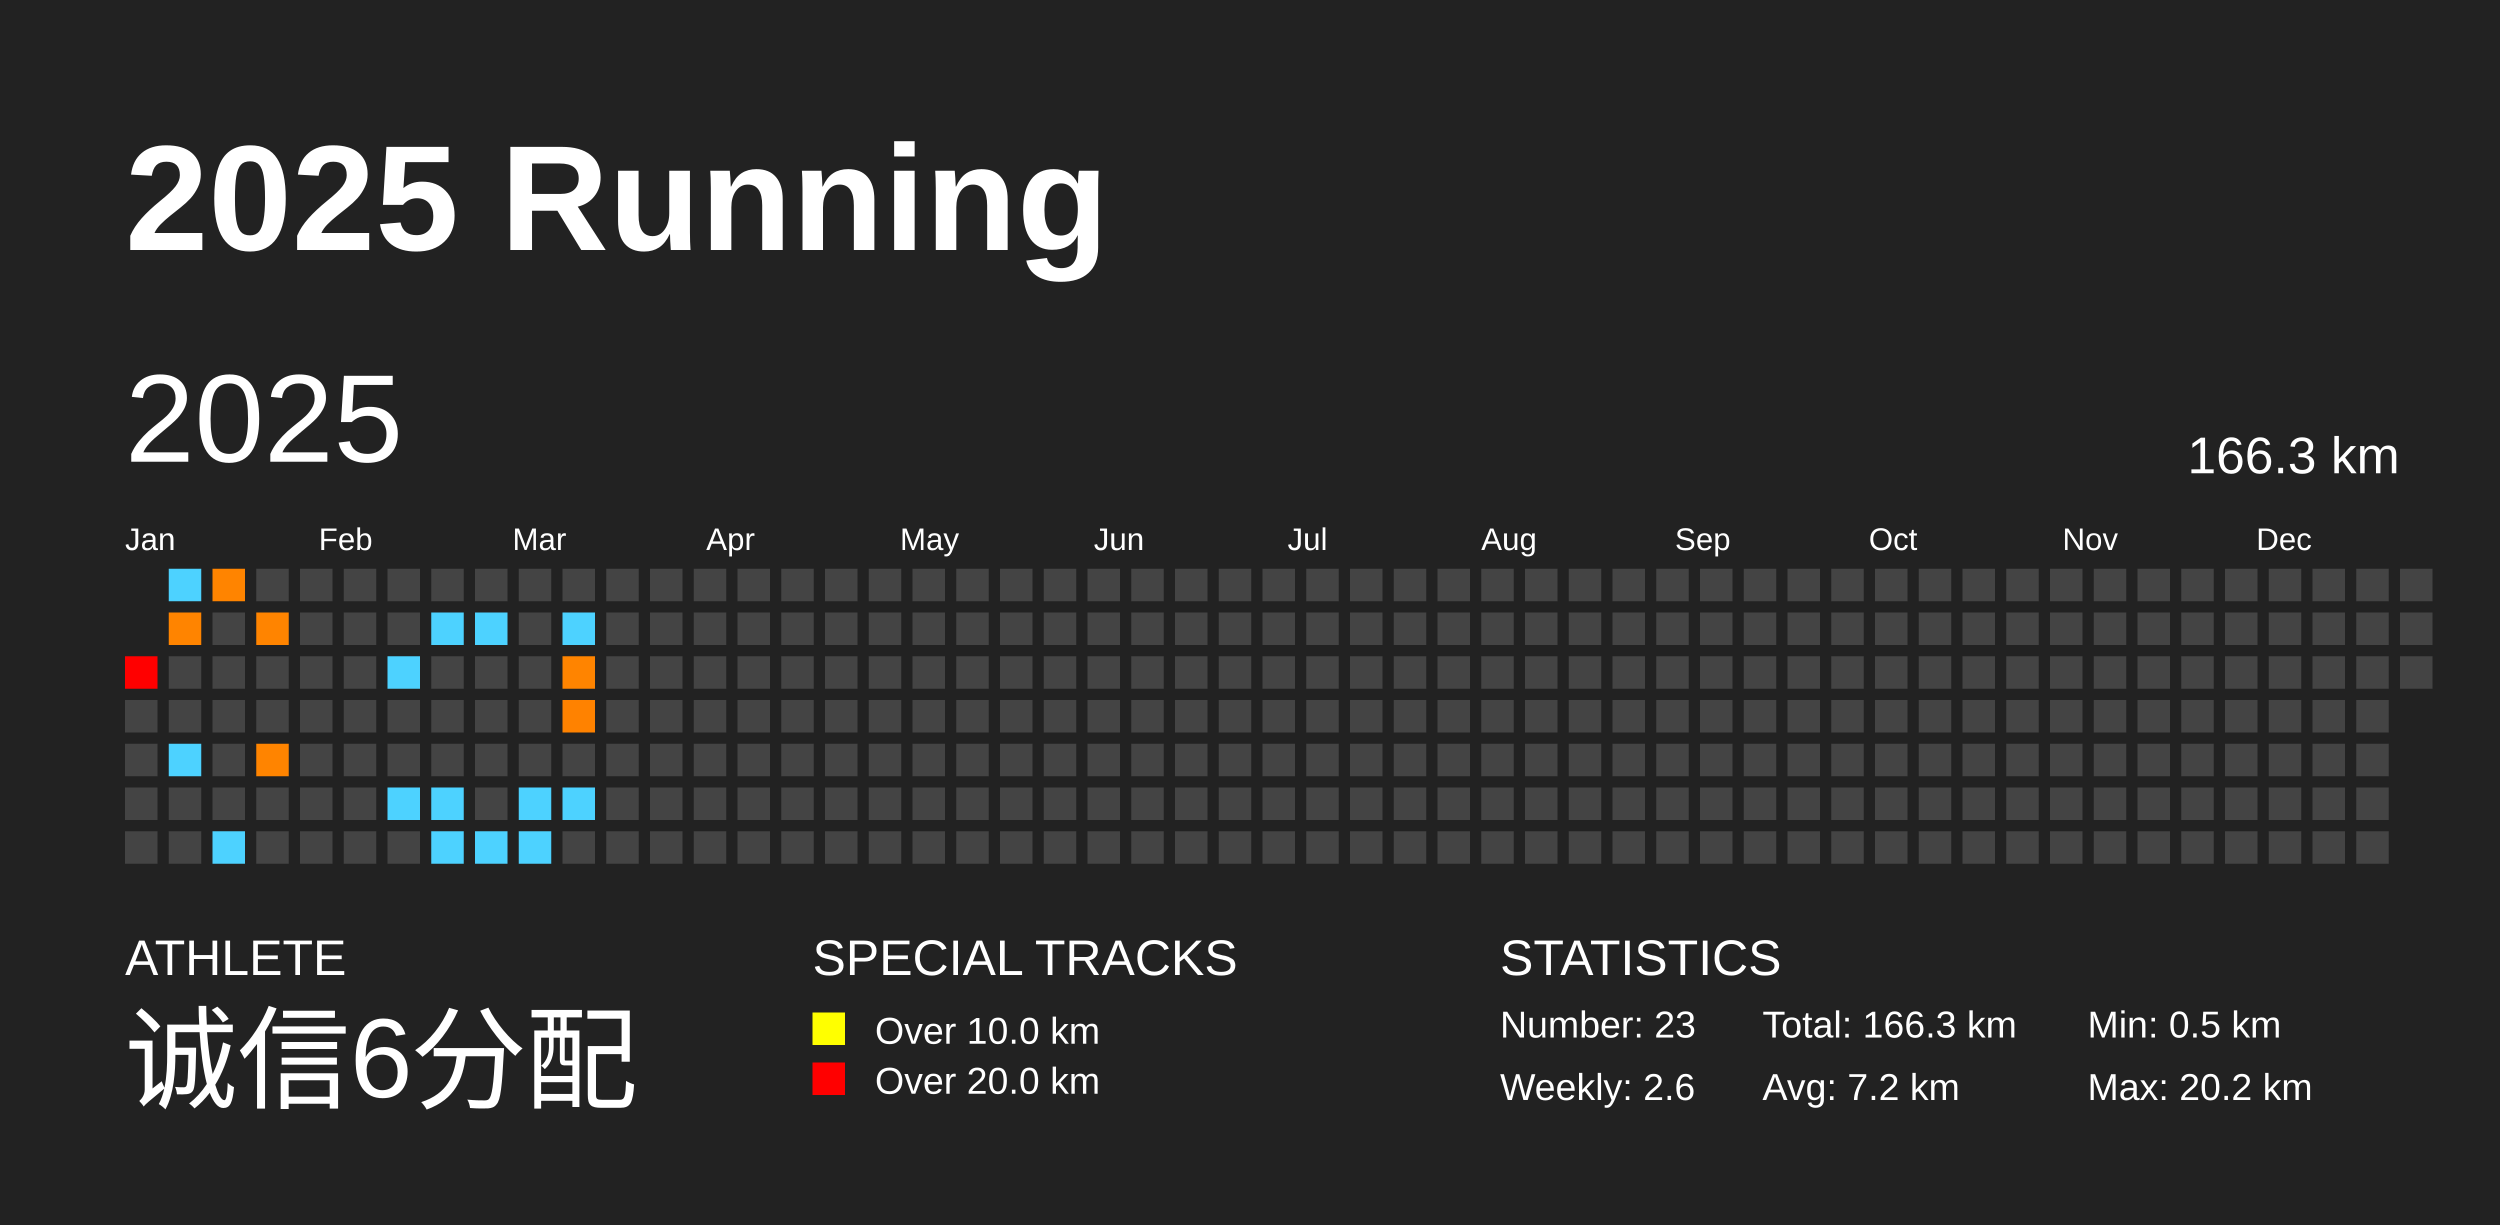
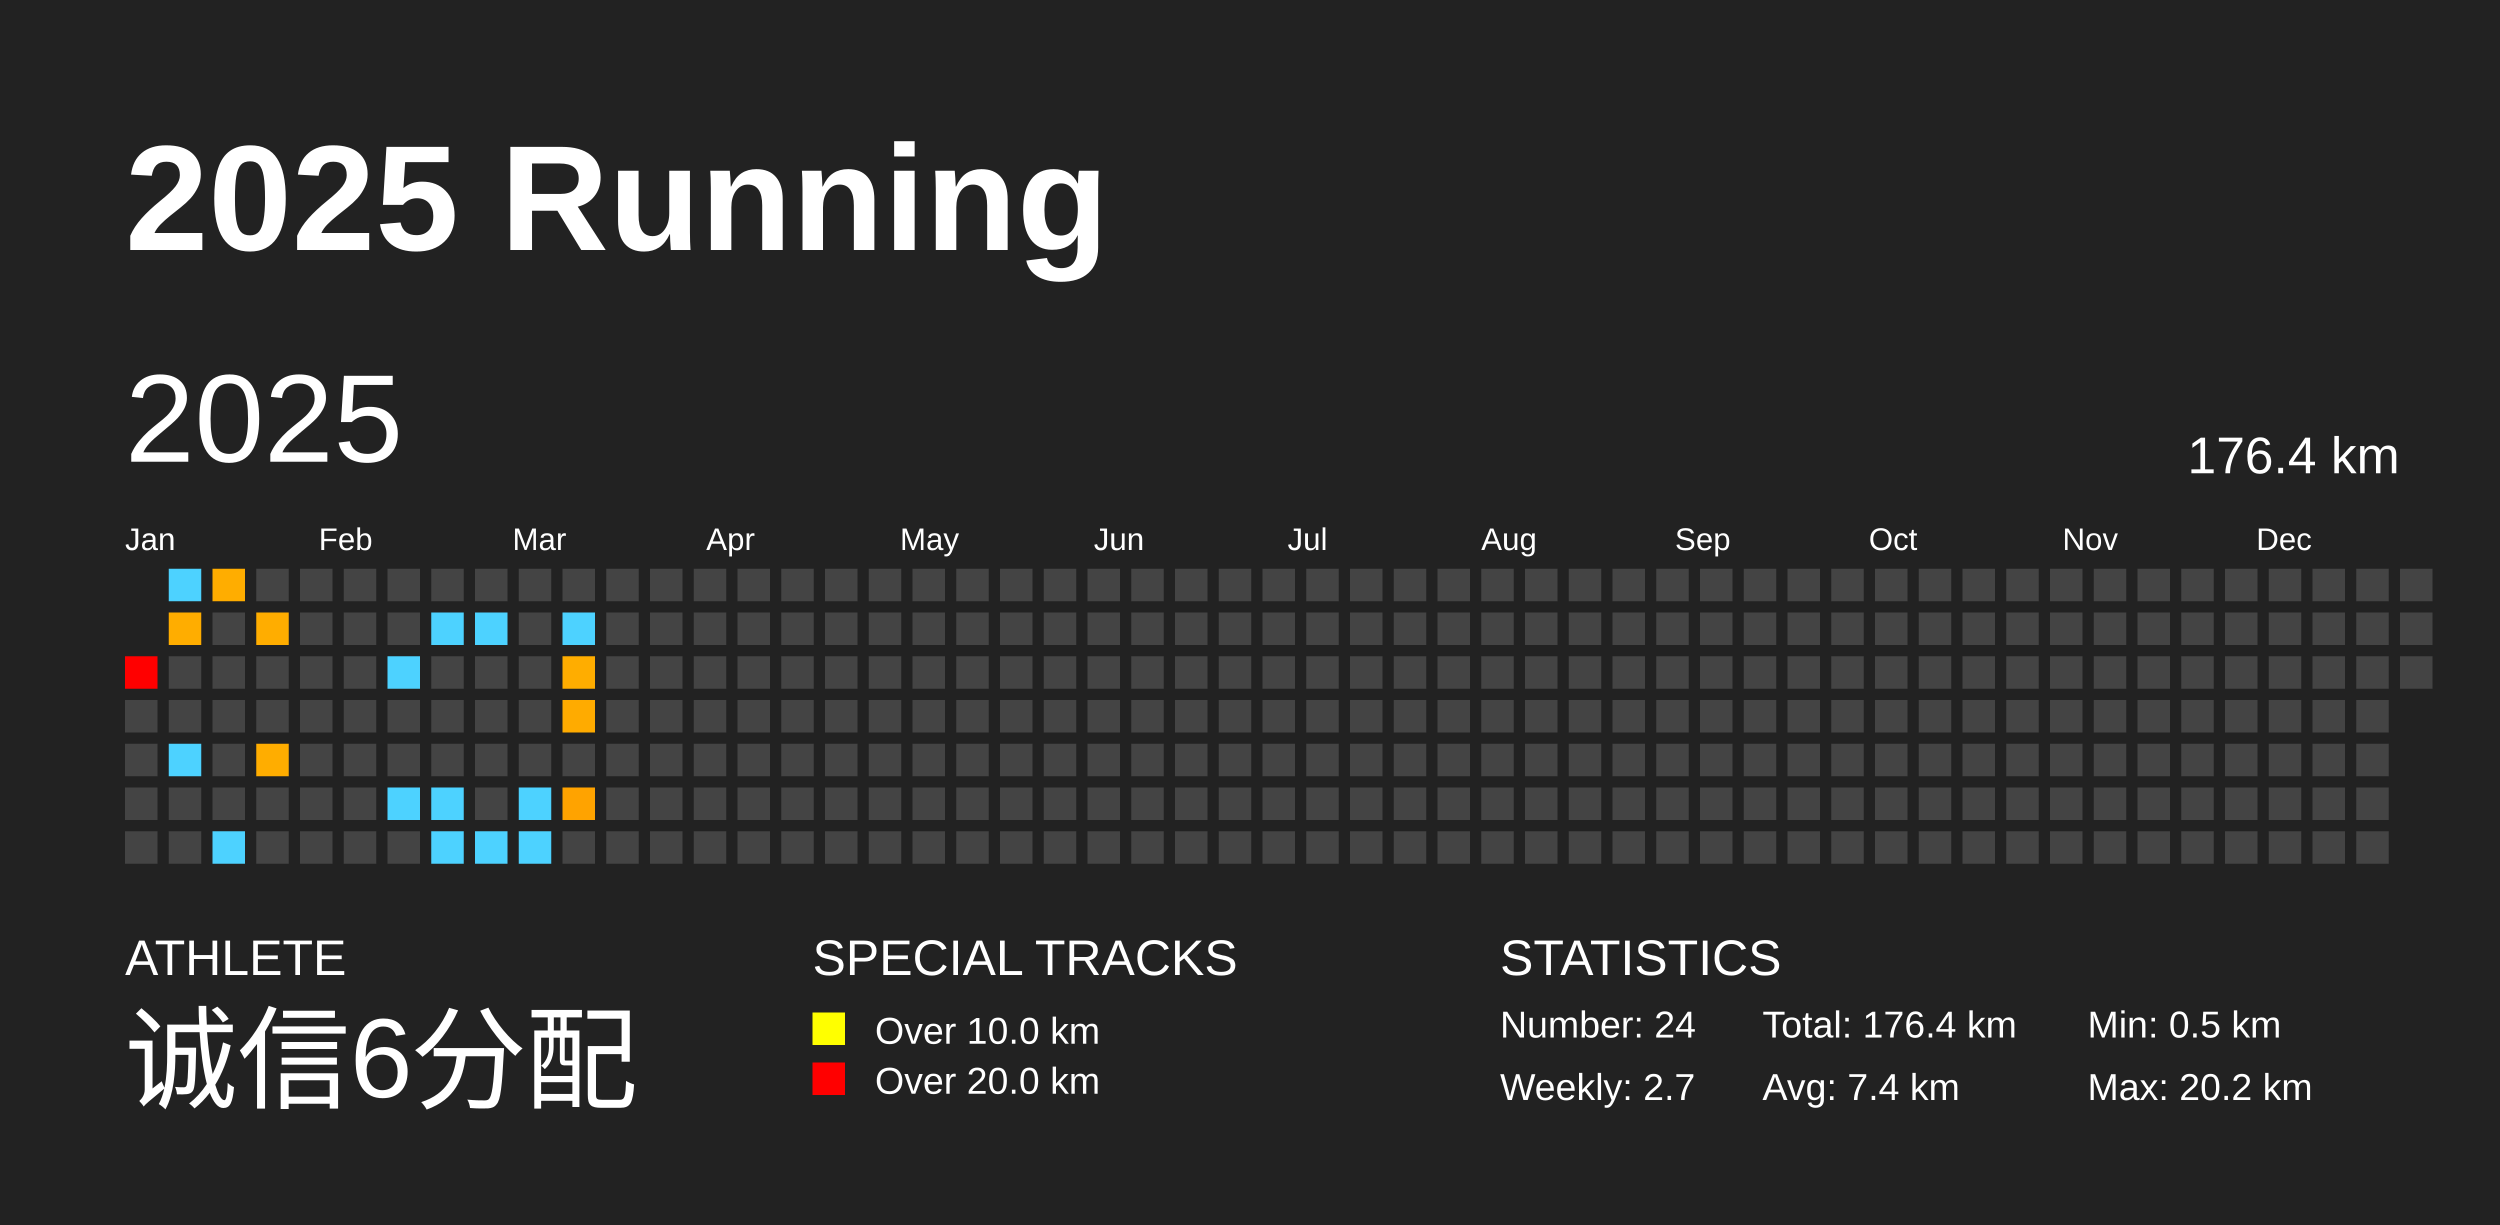
<svg xmlns="http://www.w3.org/2000/svg" baseProfile="full" height="98mm" version="1.1" viewBox="0,0,200,98" width="200mm">
  <defs />
  <rect fill="#222222" height="98" width="200" x="0" y="0" />
  <text fill="#FFFFFF" style="font-size:12px; font-family:Arial; font-weight:bold;" x="10" y="20">2025 Running</text>
  <text fill="#FFFFFF" style="font-size:4px; font-family:Arial" x="10" y="78">ATHLETE</text>
  <text fill="#FFFFFF" style="font-size:9px; font-family:Arial" x="10" y="88">诚信6分配</text>
  <text fill="#FFFFFF" style="font-size:4px; font-family:Arial" x="65" y="78">SPECIAL TRACKS</text>
  <rect fill="yellow" height="2.6" width="2.6" x="65" y="81" />
  <text fill="#FFFFFF" style="font-size:3px; font-family:Arial" x="70" y="83.5">Over 10.0 km</text>
  <rect fill="red" height="2.6" width="2.6" x="65" y="85" />
  <text fill="#FFFFFF" style="font-size:3px; font-family:Arial" x="70" y="87.5">Over 20.0 km</text>
  <text fill="#FFFFFF" style="font-size:4px; font-family:Arial" x="120" y="78">STATISTICS</text>
-   <text fill="#FFFFFF" style="font-size:3px; font-family:Arial" x="120" y="83">Number: 23</text>
-   <text fill="#FFFFFF" style="font-size:3px; font-family:Arial" x="120" y="88">Weekly: 2.6</text>
-   <text fill="#FFFFFF" style="font-size:3px; font-family:Arial" x="141" y="83">Total: 166.3 km</text>
-   <text fill="#FFFFFF" style="font-size:3px; font-family:Arial" x="141" y="88">Avg: 7.2 km</text>
+   <text fill="#FFFFFF" style="font-size:3px; font-family:Arial" x="120" y="83">Number: 24</text>
+   <text fill="#FFFFFF" style="font-size:3px; font-family:Arial" x="120" y="88">Weekly: 2.7</text>
+   <text fill="#FFFFFF" style="font-size:3px; font-family:Arial" x="141" y="83">Total: 176.4 km</text>
+   <text fill="#FFFFFF" style="font-size:3px; font-family:Arial" x="141" y="88">Avg: 7.4 km</text>
  <text fill="#FFFFFF" style="font-size:3px; font-family:Arial" x="167" y="83">Min: 0.5 km</text>
  <text fill="#FFFFFF" style="font-size:3px; font-family:Arial" x="167" y="88">Max: 20.2 km</text>
  <text dominant-baseline="hanging" fill="#FFFFFF" style="font-size:10.0px; font-family:Arial;" x="10" y="30">2025</text>
-   <text dominant-baseline="hanging" fill="#FFFFFF" style="font-size:4.125px; font-family:Arial;" x="175" y="35">166.3 km</text>
+   <text dominant-baseline="hanging" fill="#FFFFFF" style="font-size:4.125px; font-family:Arial;" x="175" y="35">176.4 km</text>
  <text fill="#FFFFFF" style="font-size:2.5px; font-family:Arial" x="10.0" y="44">Jan</text>
  <text fill="#FFFFFF" style="font-size:2.5px; font-family:Arial" x="25.5" y="44">Feb</text>
  <text fill="#FFFFFF" style="font-size:2.5px; font-family:Arial" x="41.0" y="44">Mar</text>
  <text fill="#FFFFFF" style="font-size:2.5px; font-family:Arial" x="56.5" y="44">Apr</text>
  <text fill="#FFFFFF" style="font-size:2.5px; font-family:Arial" x="72.0" y="44">May</text>
  <text fill="#FFFFFF" style="font-size:2.5px; font-family:Arial" x="87.5" y="44">Jun</text>
  <text fill="#FFFFFF" style="font-size:2.5px; font-family:Arial" x="103.0" y="44">Jul</text>
  <text fill="#FFFFFF" style="font-size:2.5px; font-family:Arial" x="118.5" y="44">Aug</text>
  <text fill="#FFFFFF" style="font-size:2.5px; font-family:Arial" x="134.0" y="44">Sep</text>
  <text fill="#FFFFFF" style="font-size:2.5px; font-family:Arial" x="149.5" y="44">Oct</text>
  <text fill="#FFFFFF" style="font-size:2.5px; font-family:Arial" x="165.0" y="44">Nov</text>
  <text fill="#FFFFFF" style="font-size:2.5px; font-family:Arial" x="180.5" y="44">Dec</text>
  <rect fill="red" height="2.6" width="2.6" x="10.0" y="52.5" />
  <rect fill="#444444" height="2.6" width="2.6" x="10.0" y="56.0" />
  <rect fill="#444444" height="2.6" width="2.6" x="10.0" y="59.5" />
  <rect fill="#444444" height="2.6" width="2.6" x="10.0" y="63.0" />
  <rect fill="#444444" height="2.6" width="2.6" x="10.0" y="66.5" />
  <rect fill="#4dd2ff" height="2.6" width="2.6" x="13.5" y="45.5" />
-   <rect fill="#ff8400" height="2.6" width="2.6" x="13.5" y="49.0" />
+   <rect fill="#ffad00" height="2.6" width="2.6" x="13.5" y="49.0" />
  <rect fill="#444444" height="2.6" width="2.6" x="13.5" y="52.5" />
  <rect fill="#444444" height="2.6" width="2.6" x="13.5" y="56.0" />
  <rect fill="#4dd2ff" height="2.6" width="2.6" x="13.5" y="59.5" />
  <rect fill="#444444" height="2.6" width="2.6" x="13.5" y="63.0" />
  <rect fill="#444444" height="2.6" width="2.6" x="13.5" y="66.5" />
-   <rect fill="#ff8400" height="2.6" width="2.6" x="17.0" y="45.5" />
+   <rect fill="#ffad00" height="2.6" width="2.6" x="17.0" y="45.5" />
  <rect fill="#444444" height="2.6" width="2.6" x="17.0" y="49.0" />
  <rect fill="#444444" height="2.6" width="2.6" x="17.0" y="52.5" />
  <rect fill="#444444" height="2.6" width="2.6" x="17.0" y="56.0" />
  <rect fill="#444444" height="2.6" width="2.6" x="17.0" y="59.5" />
  <rect fill="#444444" height="2.6" width="2.6" x="17.0" y="63.0" />
  <rect fill="#4dd2ff" height="2.6" width="2.6" x="17.0" y="66.5" />
  <rect fill="#444444" height="2.6" width="2.6" x="20.5" y="45.5" />
-   <rect fill="#ff8400" height="2.6" width="2.6" x="20.5" y="49.0" />
+   <rect fill="#ffad00" height="2.6" width="2.6" x="20.5" y="49.0" />
  <rect fill="#444444" height="2.6" width="2.6" x="20.5" y="52.5" />
  <rect fill="#444444" height="2.6" width="2.6" x="20.5" y="56.0" />
-   <rect fill="#ff8400" height="2.6" width="2.6" x="20.5" y="59.5" />
+   <rect fill="#ffad00" height="2.6" width="2.6" x="20.5" y="59.5" />
  <rect fill="#444444" height="2.6" width="2.6" x="20.5" y="63.0" />
  <rect fill="#444444" height="2.6" width="2.6" x="20.5" y="66.5" />
  <rect fill="#444444" height="2.6" width="2.6" x="24.0" y="45.5" />
  <rect fill="#444444" height="2.6" width="2.6" x="24.0" y="49.0" />
  <rect fill="#444444" height="2.6" width="2.6" x="24.0" y="52.5" />
  <rect fill="#444444" height="2.6" width="2.6" x="24.0" y="56.0" />
  <rect fill="#444444" height="2.6" width="2.6" x="24.0" y="59.5" />
  <rect fill="#444444" height="2.6" width="2.6" x="24.0" y="63.0" />
  <rect fill="#444444" height="2.6" width="2.6" x="24.0" y="66.5" />
  <rect fill="#444444" height="2.6" width="2.6" x="27.5" y="45.5" />
  <rect fill="#444444" height="2.6" width="2.6" x="27.5" y="49.0" />
  <rect fill="#444444" height="2.6" width="2.6" x="27.5" y="52.5" />
  <rect fill="#444444" height="2.6" width="2.6" x="27.5" y="56.0" />
  <rect fill="#444444" height="2.6" width="2.6" x="27.5" y="59.5" />
  <rect fill="#444444" height="2.6" width="2.6" x="27.5" y="63.0" />
  <rect fill="#444444" height="2.6" width="2.6" x="27.5" y="66.5" />
  <rect fill="#444444" height="2.6" width="2.6" x="31.0" y="45.5" />
  <rect fill="#444444" height="2.6" width="2.6" x="31.0" y="49.0" />
  <rect fill="#4dd2ff" height="2.6" width="2.6" x="31.0" y="52.5" />
  <rect fill="#444444" height="2.6" width="2.6" x="31.0" y="56.0" />
  <rect fill="#444444" height="2.6" width="2.6" x="31.0" y="59.5" />
  <rect fill="#4dd2ff" height="2.6" width="2.6" x="31.0" y="63.0" />
  <rect fill="#444444" height="2.6" width="2.6" x="31.0" y="66.5" />
  <rect fill="#444444" height="2.6" width="2.6" x="34.5" y="45.5" />
  <rect fill="#4dd2ff" height="2.6" width="2.6" x="34.5" y="49.0" />
  <rect fill="#444444" height="2.6" width="2.6" x="34.5" y="52.5" />
  <rect fill="#444444" height="2.6" width="2.6" x="34.5" y="56.0" />
  <rect fill="#444444" height="2.6" width="2.6" x="34.5" y="59.5" />
  <rect fill="#4dd2ff" height="2.6" width="2.6" x="34.5" y="63.0" />
  <rect fill="#4dd2ff" height="2.6" width="2.6" x="34.5" y="66.5" />
  <rect fill="#444444" height="2.6" width="2.6" x="38.0" y="45.5" />
  <rect fill="#4dd2ff" height="2.6" width="2.6" x="38.0" y="49.0" />
  <rect fill="#444444" height="2.6" width="2.6" x="38.0" y="52.5" />
  <rect fill="#444444" height="2.6" width="2.6" x="38.0" y="56.0" />
  <rect fill="#444444" height="2.6" width="2.6" x="38.0" y="59.5" />
  <rect fill="#444444" height="2.6" width="2.6" x="38.0" y="63.0" />
  <rect fill="#4dd2ff" height="2.6" width="2.6" x="38.0" y="66.5" />
  <rect fill="#444444" height="2.6" width="2.6" x="41.5" y="45.5" />
  <rect fill="#444444" height="2.6" width="2.6" x="41.5" y="49.0" />
  <rect fill="#444444" height="2.6" width="2.6" x="41.5" y="52.5" />
  <rect fill="#444444" height="2.6" width="2.6" x="41.5" y="56.0" />
  <rect fill="#444444" height="2.6" width="2.6" x="41.5" y="59.5" />
  <rect fill="#4dd2ff" height="2.6" width="2.6" x="41.5" y="63.0" />
  <rect fill="#4dd2ff" height="2.6" width="2.6" x="41.5" y="66.5" />
  <rect fill="#444444" height="2.6" width="2.6" x="45.0" y="45.5" />
  <rect fill="#4dd2ff" height="2.6" width="2.6" x="45.0" y="49.0" />
-   <rect fill="#ff8400" height="2.6" width="2.6" x="45.0" y="52.5" />
-   <rect fill="#ff8200" height="2.6" width="2.6" x="45.0" y="56.0" />
+   <rect fill="#ffad00" height="2.6" width="2.6" x="45.0" y="52.5" />
+   <rect fill="#ffab00" height="2.6" width="2.6" x="45.0" y="56.0" />
  <rect fill="#444444" height="2.6" width="2.6" x="45.0" y="59.5" />
-   <rect fill="#4dd2ff" height="2.6" width="2.6" x="45.0" y="63.0" />
+   <rect fill="#ffa300" height="2.6" width="2.6" x="45.0" y="63.0" />
  <rect fill="#444444" height="2.6" width="2.6" x="45.0" y="66.5" />
  <rect fill="#444444" height="2.6" width="2.6" x="48.5" y="45.5" />
  <rect fill="#444444" height="2.6" width="2.6" x="48.5" y="49.0" />
  <rect fill="#444444" height="2.6" width="2.6" x="48.5" y="52.5" />
  <rect fill="#444444" height="2.6" width="2.6" x="48.5" y="56.0" />
  <rect fill="#444444" height="2.6" width="2.6" x="48.5" y="59.5" />
  <rect fill="#444444" height="2.6" width="2.6" x="48.5" y="63.0" />
  <rect fill="#444444" height="2.6" width="2.6" x="48.5" y="66.5" />
  <rect fill="#444444" height="2.6" width="2.6" x="52.0" y="45.5" />
  <rect fill="#444444" height="2.6" width="2.6" x="52.0" y="49.0" />
  <rect fill="#444444" height="2.6" width="2.6" x="52.0" y="52.5" />
  <rect fill="#444444" height="2.6" width="2.6" x="52.0" y="56.0" />
  <rect fill="#444444" height="2.6" width="2.6" x="52.0" y="59.5" />
  <rect fill="#444444" height="2.6" width="2.6" x="52.0" y="63.0" />
  <rect fill="#444444" height="2.6" width="2.6" x="52.0" y="66.5" />
  <rect fill="#444444" height="2.6" width="2.6" x="55.5" y="45.5" />
  <rect fill="#444444" height="2.6" width="2.6" x="55.5" y="49.0" />
  <rect fill="#444444" height="2.6" width="2.6" x="55.5" y="52.5" />
  <rect fill="#444444" height="2.6" width="2.6" x="55.5" y="56.0" />
  <rect fill="#444444" height="2.6" width="2.6" x="55.5" y="59.5" />
  <rect fill="#444444" height="2.6" width="2.6" x="55.5" y="63.0" />
  <rect fill="#444444" height="2.6" width="2.6" x="55.5" y="66.5" />
  <rect fill="#444444" height="2.6" width="2.6" x="59.0" y="45.5" />
  <rect fill="#444444" height="2.6" width="2.6" x="59.0" y="49.0" />
  <rect fill="#444444" height="2.6" width="2.6" x="59.0" y="52.5" />
  <rect fill="#444444" height="2.6" width="2.6" x="59.0" y="56.0" />
  <rect fill="#444444" height="2.6" width="2.6" x="59.0" y="59.5" />
  <rect fill="#444444" height="2.6" width="2.6" x="59.0" y="63.0" />
  <rect fill="#444444" height="2.6" width="2.6" x="59.0" y="66.5" />
  <rect fill="#444444" height="2.6" width="2.6" x="62.5" y="45.5" />
  <rect fill="#444444" height="2.6" width="2.6" x="62.5" y="49.0" />
  <rect fill="#444444" height="2.6" width="2.6" x="62.5" y="52.5" />
  <rect fill="#444444" height="2.6" width="2.6" x="62.5" y="56.0" />
  <rect fill="#444444" height="2.6" width="2.6" x="62.5" y="59.5" />
  <rect fill="#444444" height="2.6" width="2.6" x="62.5" y="63.0" />
  <rect fill="#444444" height="2.6" width="2.6" x="62.5" y="66.5" />
  <rect fill="#444444" height="2.6" width="2.6" x="66.0" y="45.5" />
  <rect fill="#444444" height="2.6" width="2.6" x="66.0" y="49.0" />
  <rect fill="#444444" height="2.6" width="2.6" x="66.0" y="52.5" />
  <rect fill="#444444" height="2.6" width="2.6" x="66.0" y="56.0" />
  <rect fill="#444444" height="2.6" width="2.6" x="66.0" y="59.5" />
  <rect fill="#444444" height="2.6" width="2.6" x="66.0" y="63.0" />
  <rect fill="#444444" height="2.6" width="2.6" x="66.0" y="66.5" />
  <rect fill="#444444" height="2.6" width="2.6" x="69.5" y="45.5" />
  <rect fill="#444444" height="2.6" width="2.6" x="69.5" y="49.0" />
  <rect fill="#444444" height="2.6" width="2.6" x="69.5" y="52.5" />
  <rect fill="#444444" height="2.6" width="2.6" x="69.5" y="56.0" />
  <rect fill="#444444" height="2.6" width="2.6" x="69.5" y="59.5" />
  <rect fill="#444444" height="2.6" width="2.6" x="69.5" y="63.0" />
  <rect fill="#444444" height="2.6" width="2.6" x="69.5" y="66.5" />
  <rect fill="#444444" height="2.6" width="2.6" x="73.0" y="45.5" />
  <rect fill="#444444" height="2.6" width="2.6" x="73.0" y="49.0" />
  <rect fill="#444444" height="2.6" width="2.6" x="73.0" y="52.5" />
  <rect fill="#444444" height="2.6" width="2.6" x="73.0" y="56.0" />
  <rect fill="#444444" height="2.6" width="2.6" x="73.0" y="59.5" />
  <rect fill="#444444" height="2.6" width="2.6" x="73.0" y="63.0" />
  <rect fill="#444444" height="2.6" width="2.6" x="73.0" y="66.5" />
  <rect fill="#444444" height="2.6" width="2.6" x="76.5" y="45.5" />
  <rect fill="#444444" height="2.6" width="2.6" x="76.5" y="49.0" />
  <rect fill="#444444" height="2.6" width="2.6" x="76.5" y="52.5" />
  <rect fill="#444444" height="2.6" width="2.6" x="76.5" y="56.0" />
  <rect fill="#444444" height="2.6" width="2.6" x="76.5" y="59.5" />
  <rect fill="#444444" height="2.6" width="2.6" x="76.5" y="63.0" />
  <rect fill="#444444" height="2.6" width="2.6" x="76.5" y="66.5" />
  <rect fill="#444444" height="2.6" width="2.6" x="80.0" y="45.5" />
  <rect fill="#444444" height="2.6" width="2.6" x="80.0" y="49.0" />
  <rect fill="#444444" height="2.6" width="2.6" x="80.0" y="52.5" />
  <rect fill="#444444" height="2.6" width="2.6" x="80.0" y="56.0" />
  <rect fill="#444444" height="2.6" width="2.6" x="80.0" y="59.5" />
  <rect fill="#444444" height="2.6" width="2.6" x="80.0" y="63.0" />
  <rect fill="#444444" height="2.6" width="2.6" x="80.0" y="66.5" />
  <rect fill="#444444" height="2.6" width="2.6" x="83.5" y="45.5" />
  <rect fill="#444444" height="2.6" width="2.6" x="83.5" y="49.0" />
  <rect fill="#444444" height="2.6" width="2.6" x="83.5" y="52.5" />
  <rect fill="#444444" height="2.6" width="2.6" x="83.5" y="56.0" />
  <rect fill="#444444" height="2.6" width="2.6" x="83.5" y="59.5" />
  <rect fill="#444444" height="2.6" width="2.6" x="83.5" y="63.0" />
  <rect fill="#444444" height="2.6" width="2.6" x="83.5" y="66.5" />
  <rect fill="#444444" height="2.6" width="2.6" x="87.0" y="45.5" />
  <rect fill="#444444" height="2.6" width="2.6" x="87.0" y="49.0" />
  <rect fill="#444444" height="2.6" width="2.6" x="87.0" y="52.5" />
  <rect fill="#444444" height="2.6" width="2.6" x="87.0" y="56.0" />
  <rect fill="#444444" height="2.6" width="2.6" x="87.0" y="59.5" />
  <rect fill="#444444" height="2.6" width="2.6" x="87.0" y="63.0" />
  <rect fill="#444444" height="2.6" width="2.6" x="87.0" y="66.5" />
  <rect fill="#444444" height="2.6" width="2.6" x="90.5" y="45.5" />
  <rect fill="#444444" height="2.6" width="2.6" x="90.5" y="49.0" />
  <rect fill="#444444" height="2.6" width="2.6" x="90.5" y="52.5" />
  <rect fill="#444444" height="2.6" width="2.6" x="90.5" y="56.0" />
  <rect fill="#444444" height="2.6" width="2.6" x="90.5" y="59.5" />
  <rect fill="#444444" height="2.6" width="2.6" x="90.5" y="63.0" />
  <rect fill="#444444" height="2.6" width="2.6" x="90.5" y="66.5" />
  <rect fill="#444444" height="2.6" width="2.6" x="94.0" y="45.5" />
  <rect fill="#444444" height="2.6" width="2.6" x="94.0" y="49.0" />
  <rect fill="#444444" height="2.6" width="2.6" x="94.0" y="52.5" />
  <rect fill="#444444" height="2.6" width="2.6" x="94.0" y="56.0" />
  <rect fill="#444444" height="2.6" width="2.6" x="94.0" y="59.5" />
  <rect fill="#444444" height="2.6" width="2.6" x="94.0" y="63.0" />
  <rect fill="#444444" height="2.6" width="2.6" x="94.0" y="66.5" />
  <rect fill="#444444" height="2.6" width="2.6" x="97.5" y="45.5" />
  <rect fill="#444444" height="2.6" width="2.6" x="97.5" y="49.0" />
  <rect fill="#444444" height="2.6" width="2.6" x="97.5" y="52.5" />
  <rect fill="#444444" height="2.6" width="2.6" x="97.5" y="56.0" />
  <rect fill="#444444" height="2.6" width="2.6" x="97.5" y="59.5" />
  <rect fill="#444444" height="2.6" width="2.6" x="97.5" y="63.0" />
  <rect fill="#444444" height="2.6" width="2.6" x="97.5" y="66.5" />
  <rect fill="#444444" height="2.6" width="2.6" x="101.0" y="45.5" />
  <rect fill="#444444" height="2.6" width="2.6" x="101.0" y="49.0" />
  <rect fill="#444444" height="2.6" width="2.6" x="101.0" y="52.5" />
  <rect fill="#444444" height="2.6" width="2.6" x="101.0" y="56.0" />
  <rect fill="#444444" height="2.6" width="2.6" x="101.0" y="59.5" />
  <rect fill="#444444" height="2.6" width="2.6" x="101.0" y="63.0" />
  <rect fill="#444444" height="2.6" width="2.6" x="101.0" y="66.5" />
  <rect fill="#444444" height="2.6" width="2.6" x="104.5" y="45.5" />
  <rect fill="#444444" height="2.6" width="2.6" x="104.5" y="49.0" />
  <rect fill="#444444" height="2.6" width="2.6" x="104.5" y="52.5" />
  <rect fill="#444444" height="2.6" width="2.6" x="104.5" y="56.0" />
  <rect fill="#444444" height="2.6" width="2.6" x="104.5" y="59.5" />
  <rect fill="#444444" height="2.6" width="2.6" x="104.5" y="63.0" />
  <rect fill="#444444" height="2.6" width="2.6" x="104.5" y="66.5" />
  <rect fill="#444444" height="2.6" width="2.6" x="108.0" y="45.5" />
  <rect fill="#444444" height="2.6" width="2.6" x="108.0" y="49.0" />
  <rect fill="#444444" height="2.6" width="2.6" x="108.0" y="52.5" />
  <rect fill="#444444" height="2.6" width="2.6" x="108.0" y="56.0" />
  <rect fill="#444444" height="2.6" width="2.6" x="108.0" y="59.5" />
  <rect fill="#444444" height="2.6" width="2.6" x="108.0" y="63.0" />
  <rect fill="#444444" height="2.6" width="2.6" x="108.0" y="66.5" />
  <rect fill="#444444" height="2.6" width="2.6" x="111.5" y="45.5" />
  <rect fill="#444444" height="2.6" width="2.6" x="111.5" y="49.0" />
  <rect fill="#444444" height="2.6" width="2.6" x="111.5" y="52.5" />
  <rect fill="#444444" height="2.6" width="2.6" x="111.5" y="56.0" />
  <rect fill="#444444" height="2.6" width="2.6" x="111.5" y="59.5" />
  <rect fill="#444444" height="2.6" width="2.6" x="111.5" y="63.0" />
  <rect fill="#444444" height="2.6" width="2.6" x="111.5" y="66.5" />
  <rect fill="#444444" height="2.6" width="2.6" x="115.0" y="45.5" />
  <rect fill="#444444" height="2.6" width="2.6" x="115.0" y="49.0" />
  <rect fill="#444444" height="2.6" width="2.6" x="115.0" y="52.5" />
  <rect fill="#444444" height="2.6" width="2.6" x="115.0" y="56.0" />
  <rect fill="#444444" height="2.6" width="2.6" x="115.0" y="59.5" />
  <rect fill="#444444" height="2.6" width="2.6" x="115.0" y="63.0" />
  <rect fill="#444444" height="2.6" width="2.6" x="115.0" y="66.5" />
  <rect fill="#444444" height="2.6" width="2.6" x="118.5" y="45.5" />
  <rect fill="#444444" height="2.6" width="2.6" x="118.5" y="49.0" />
  <rect fill="#444444" height="2.6" width="2.6" x="118.5" y="52.5" />
  <rect fill="#444444" height="2.6" width="2.6" x="118.5" y="56.0" />
  <rect fill="#444444" height="2.6" width="2.6" x="118.5" y="59.5" />
  <rect fill="#444444" height="2.6" width="2.6" x="118.5" y="63.0" />
  <rect fill="#444444" height="2.6" width="2.6" x="118.5" y="66.5" />
  <rect fill="#444444" height="2.6" width="2.6" x="122.0" y="45.5" />
  <rect fill="#444444" height="2.6" width="2.6" x="122.0" y="49.0" />
  <rect fill="#444444" height="2.6" width="2.6" x="122.0" y="52.5" />
  <rect fill="#444444" height="2.6" width="2.6" x="122.0" y="56.0" />
  <rect fill="#444444" height="2.6" width="2.6" x="122.0" y="59.5" />
  <rect fill="#444444" height="2.6" width="2.6" x="122.0" y="63.0" />
  <rect fill="#444444" height="2.6" width="2.6" x="122.0" y="66.5" />
  <rect fill="#444444" height="2.6" width="2.6" x="125.5" y="45.5" />
  <rect fill="#444444" height="2.6" width="2.6" x="125.5" y="49.0" />
  <rect fill="#444444" height="2.6" width="2.6" x="125.5" y="52.5" />
  <rect fill="#444444" height="2.6" width="2.6" x="125.5" y="56.0" />
  <rect fill="#444444" height="2.6" width="2.6" x="125.5" y="59.5" />
  <rect fill="#444444" height="2.6" width="2.6" x="125.5" y="63.0" />
  <rect fill="#444444" height="2.6" width="2.6" x="125.5" y="66.5" />
  <rect fill="#444444" height="2.6" width="2.6" x="129.0" y="45.5" />
  <rect fill="#444444" height="2.6" width="2.6" x="129.0" y="49.0" />
  <rect fill="#444444" height="2.6" width="2.6" x="129.0" y="52.5" />
  <rect fill="#444444" height="2.6" width="2.6" x="129.0" y="56.0" />
  <rect fill="#444444" height="2.6" width="2.6" x="129.0" y="59.5" />
  <rect fill="#444444" height="2.6" width="2.6" x="129.0" y="63.0" />
  <rect fill="#444444" height="2.6" width="2.6" x="129.0" y="66.5" />
  <rect fill="#444444" height="2.6" width="2.6" x="132.5" y="45.5" />
  <rect fill="#444444" height="2.6" width="2.6" x="132.5" y="49.0" />
  <rect fill="#444444" height="2.6" width="2.6" x="132.5" y="52.5" />
  <rect fill="#444444" height="2.6" width="2.6" x="132.5" y="56.0" />
  <rect fill="#444444" height="2.6" width="2.6" x="132.5" y="59.5" />
  <rect fill="#444444" height="2.6" width="2.6" x="132.5" y="63.0" />
  <rect fill="#444444" height="2.6" width="2.6" x="132.5" y="66.5" />
  <rect fill="#444444" height="2.6" width="2.6" x="136.0" y="45.5" />
  <rect fill="#444444" height="2.6" width="2.6" x="136.0" y="49.0" />
  <rect fill="#444444" height="2.6" width="2.6" x="136.0" y="52.5" />
  <rect fill="#444444" height="2.6" width="2.6" x="136.0" y="56.0" />
  <rect fill="#444444" height="2.6" width="2.6" x="136.0" y="59.5" />
  <rect fill="#444444" height="2.6" width="2.6" x="136.0" y="63.0" />
  <rect fill="#444444" height="2.6" width="2.6" x="136.0" y="66.5" />
  <rect fill="#444444" height="2.6" width="2.6" x="139.5" y="45.5" />
  <rect fill="#444444" height="2.6" width="2.6" x="139.5" y="49.0" />
  <rect fill="#444444" height="2.6" width="2.6" x="139.5" y="52.5" />
  <rect fill="#444444" height="2.6" width="2.6" x="139.5" y="56.0" />
  <rect fill="#444444" height="2.6" width="2.6" x="139.5" y="59.5" />
  <rect fill="#444444" height="2.6" width="2.6" x="139.5" y="63.0" />
  <rect fill="#444444" height="2.6" width="2.6" x="139.5" y="66.5" />
  <rect fill="#444444" height="2.6" width="2.6" x="143.0" y="45.5" />
  <rect fill="#444444" height="2.6" width="2.6" x="143.0" y="49.0" />
  <rect fill="#444444" height="2.6" width="2.6" x="143.0" y="52.5" />
  <rect fill="#444444" height="2.6" width="2.6" x="143.0" y="56.0" />
  <rect fill="#444444" height="2.6" width="2.6" x="143.0" y="59.5" />
  <rect fill="#444444" height="2.6" width="2.6" x="143.0" y="63.0" />
  <rect fill="#444444" height="2.6" width="2.6" x="143.0" y="66.5" />
  <rect fill="#444444" height="2.6" width="2.6" x="146.5" y="45.5" />
  <rect fill="#444444" height="2.6" width="2.6" x="146.5" y="49.0" />
  <rect fill="#444444" height="2.6" width="2.6" x="146.5" y="52.5" />
  <rect fill="#444444" height="2.6" width="2.6" x="146.5" y="56.0" />
  <rect fill="#444444" height="2.6" width="2.6" x="146.5" y="59.5" />
  <rect fill="#444444" height="2.6" width="2.6" x="146.5" y="63.0" />
  <rect fill="#444444" height="2.6" width="2.6" x="146.5" y="66.5" />
  <rect fill="#444444" height="2.6" width="2.6" x="150.0" y="45.5" />
  <rect fill="#444444" height="2.6" width="2.6" x="150.0" y="49.0" />
  <rect fill="#444444" height="2.6" width="2.6" x="150.0" y="52.5" />
  <rect fill="#444444" height="2.6" width="2.6" x="150.0" y="56.0" />
  <rect fill="#444444" height="2.6" width="2.6" x="150.0" y="59.5" />
  <rect fill="#444444" height="2.6" width="2.6" x="150.0" y="63.0" />
  <rect fill="#444444" height="2.6" width="2.6" x="150.0" y="66.5" />
  <rect fill="#444444" height="2.6" width="2.6" x="153.5" y="45.5" />
  <rect fill="#444444" height="2.6" width="2.6" x="153.5" y="49.0" />
  <rect fill="#444444" height="2.6" width="2.6" x="153.5" y="52.5" />
  <rect fill="#444444" height="2.6" width="2.6" x="153.5" y="56.0" />
  <rect fill="#444444" height="2.6" width="2.6" x="153.5" y="59.5" />
  <rect fill="#444444" height="2.6" width="2.6" x="153.5" y="63.0" />
  <rect fill="#444444" height="2.6" width="2.6" x="153.5" y="66.5" />
  <rect fill="#444444" height="2.6" width="2.6" x="157.0" y="45.5" />
  <rect fill="#444444" height="2.6" width="2.6" x="157.0" y="49.0" />
  <rect fill="#444444" height="2.6" width="2.6" x="157.0" y="52.5" />
  <rect fill="#444444" height="2.6" width="2.6" x="157.0" y="56.0" />
  <rect fill="#444444" height="2.6" width="2.6" x="157.0" y="59.5" />
  <rect fill="#444444" height="2.6" width="2.6" x="157.0" y="63.0" />
  <rect fill="#444444" height="2.6" width="2.6" x="157.0" y="66.5" />
  <rect fill="#444444" height="2.6" width="2.6" x="160.5" y="45.5" />
  <rect fill="#444444" height="2.6" width="2.6" x="160.5" y="49.0" />
  <rect fill="#444444" height="2.6" width="2.6" x="160.5" y="52.5" />
  <rect fill="#444444" height="2.6" width="2.6" x="160.5" y="56.0" />
  <rect fill="#444444" height="2.6" width="2.6" x="160.5" y="59.5" />
  <rect fill="#444444" height="2.6" width="2.6" x="160.5" y="63.0" />
  <rect fill="#444444" height="2.6" width="2.6" x="160.5" y="66.5" />
  <rect fill="#444444" height="2.6" width="2.6" x="164.0" y="45.5" />
  <rect fill="#444444" height="2.6" width="2.6" x="164.0" y="49.0" />
  <rect fill="#444444" height="2.6" width="2.6" x="164.0" y="52.5" />
  <rect fill="#444444" height="2.6" width="2.6" x="164.0" y="56.0" />
  <rect fill="#444444" height="2.6" width="2.6" x="164.0" y="59.5" />
  <rect fill="#444444" height="2.6" width="2.6" x="164.0" y="63.0" />
  <rect fill="#444444" height="2.6" width="2.6" x="164.0" y="66.5" />
  <rect fill="#444444" height="2.6" width="2.6" x="167.5" y="45.5" />
  <rect fill="#444444" height="2.6" width="2.6" x="167.5" y="49.0" />
  <rect fill="#444444" height="2.6" width="2.6" x="167.5" y="52.5" />
  <rect fill="#444444" height="2.6" width="2.6" x="167.5" y="56.0" />
  <rect fill="#444444" height="2.6" width="2.6" x="167.5" y="59.5" />
  <rect fill="#444444" height="2.6" width="2.6" x="167.5" y="63.0" />
  <rect fill="#444444" height="2.6" width="2.6" x="167.5" y="66.5" />
  <rect fill="#444444" height="2.6" width="2.6" x="171.0" y="45.5" />
  <rect fill="#444444" height="2.6" width="2.6" x="171.0" y="49.0" />
  <rect fill="#444444" height="2.6" width="2.6" x="171.0" y="52.5" />
  <rect fill="#444444" height="2.6" width="2.6" x="171.0" y="56.0" />
  <rect fill="#444444" height="2.6" width="2.6" x="171.0" y="59.5" />
  <rect fill="#444444" height="2.6" width="2.6" x="171.0" y="63.0" />
  <rect fill="#444444" height="2.6" width="2.6" x="171.0" y="66.5" />
  <rect fill="#444444" height="2.6" width="2.6" x="174.5" y="45.5" />
  <rect fill="#444444" height="2.6" width="2.6" x="174.5" y="49.0" />
  <rect fill="#444444" height="2.6" width="2.6" x="174.5" y="52.5" />
  <rect fill="#444444" height="2.6" width="2.6" x="174.5" y="56.0" />
  <rect fill="#444444" height="2.6" width="2.6" x="174.5" y="59.5" />
  <rect fill="#444444" height="2.6" width="2.6" x="174.5" y="63.0" />
  <rect fill="#444444" height="2.6" width="2.6" x="174.5" y="66.5" />
  <rect fill="#444444" height="2.6" width="2.6" x="178.0" y="45.5" />
  <rect fill="#444444" height="2.6" width="2.6" x="178.0" y="49.0" />
  <rect fill="#444444" height="2.6" width="2.6" x="178.0" y="52.5" />
  <rect fill="#444444" height="2.6" width="2.6" x="178.0" y="56.0" />
  <rect fill="#444444" height="2.6" width="2.6" x="178.0" y="59.5" />
  <rect fill="#444444" height="2.6" width="2.6" x="178.0" y="63.0" />
  <rect fill="#444444" height="2.6" width="2.6" x="178.0" y="66.5" />
  <rect fill="#444444" height="2.6" width="2.6" x="181.5" y="45.5" />
  <rect fill="#444444" height="2.6" width="2.6" x="181.5" y="49.0" />
  <rect fill="#444444" height="2.6" width="2.6" x="181.5" y="52.5" />
  <rect fill="#444444" height="2.6" width="2.6" x="181.5" y="56.0" />
  <rect fill="#444444" height="2.6" width="2.6" x="181.5" y="59.5" />
  <rect fill="#444444" height="2.6" width="2.6" x="181.5" y="63.0" />
  <rect fill="#444444" height="2.6" width="2.6" x="181.5" y="66.5" />
  <rect fill="#444444" height="2.6" width="2.6" x="185.0" y="45.5" />
  <rect fill="#444444" height="2.6" width="2.6" x="185.0" y="49.0" />
  <rect fill="#444444" height="2.6" width="2.6" x="185.0" y="52.5" />
  <rect fill="#444444" height="2.6" width="2.6" x="185.0" y="56.0" />
  <rect fill="#444444" height="2.6" width="2.6" x="185.0" y="59.5" />
  <rect fill="#444444" height="2.6" width="2.6" x="185.0" y="63.0" />
  <rect fill="#444444" height="2.6" width="2.6" x="185.0" y="66.5" />
  <rect fill="#444444" height="2.6" width="2.6" x="188.5" y="45.5" />
  <rect fill="#444444" height="2.6" width="2.6" x="188.5" y="49.0" />
  <rect fill="#444444" height="2.6" width="2.6" x="188.5" y="52.5" />
  <rect fill="#444444" height="2.6" width="2.6" x="188.5" y="56.0" />
  <rect fill="#444444" height="2.6" width="2.6" x="188.5" y="59.5" />
  <rect fill="#444444" height="2.6" width="2.6" x="188.5" y="63.0" />
  <rect fill="#444444" height="2.6" width="2.6" x="188.5" y="66.5" />
  <rect fill="#444444" height="2.6" width="2.6" x="192.0" y="45.5" />
  <rect fill="#444444" height="2.6" width="2.6" x="192.0" y="49.0" />
  <rect fill="#444444" height="2.6" width="2.6" x="192.0" y="52.5" />
</svg>
